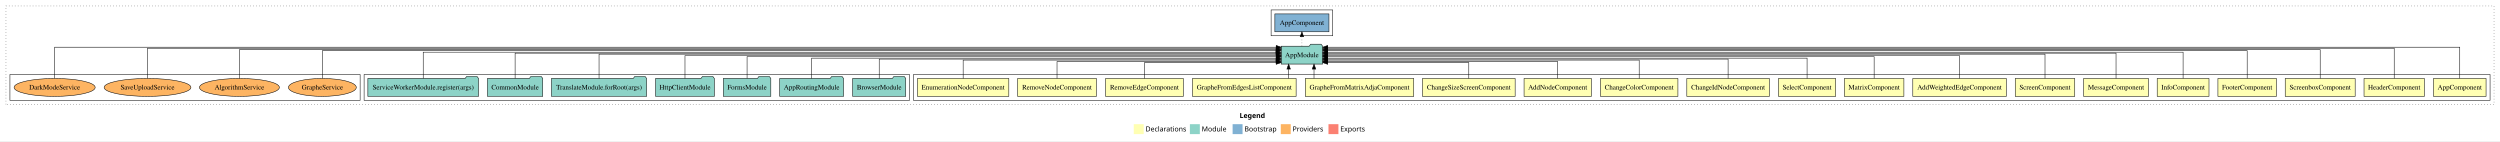
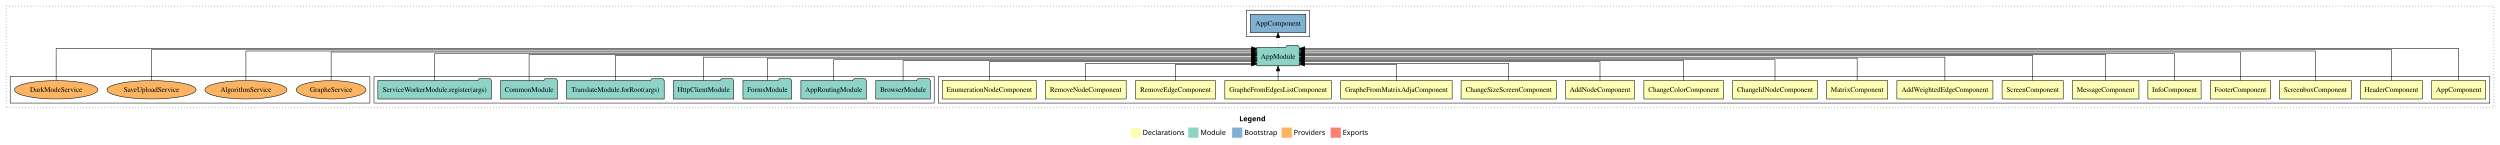
- <svg xmlns="http://www.w3.org/2000/svg" width="5033pt" height="284pt" viewBox="0.00 0.00 5033.00 284.00">
+ <svg xmlns="http://www.w3.org/2000/svg" width="4900pt" height="284pt" viewBox="0.00 0.00 4900.00 284.00">
  <g id="graph0" class="graph" transform="scale(1 1) rotate(0) translate(4 280)">
-     <polygon fill="white" stroke="transparent" points="-4,4 -4,-280 5029,-280 5029,4 -4,4" />
-     <text text-anchor="start" x="2491.51" y="-42.4" font-family="Times-12" font-weight="bold" font-size="14.00">Legend</text>
-     <polygon fill="#ffffb3" stroke="transparent" points="2278.5,-10 2278.5,-30 2298.5,-30 2298.5,-10 2278.5,-10" />
-     <text text-anchor="start" x="2302.13" y="-15.4" font-family="Times-12" font-size="14.00">  Declarations</text>
-     <polygon fill="#8dd3c7" stroke="transparent" points="2391.5,-10 2391.5,-30 2411.5,-30 2411.5,-10 2391.5,-10" />
-     <text text-anchor="start" x="2415.23" y="-15.4" font-family="Times-12" font-size="14.00">  Module</text>
-     <polygon fill="#80b1d3" stroke="transparent" points="2477.5,-10 2477.5,-30 2497.5,-30 2497.5,-10 2477.5,-10" />
-     <text text-anchor="start" x="2501.28" y="-15.4" font-family="Times-12" font-size="14.00">  Bootstrap</text>
-     <polygon fill="#fdb462" stroke="transparent" points="2574.5,-10 2574.5,-30 2594.5,-30 2594.5,-10 2574.5,-10" />
-     <text text-anchor="start" x="2598.17" y="-15.4" font-family="Times-12" font-size="14.00">  Providers</text>
-     <polygon fill="#fb8072" stroke="transparent" points="2670.5,-10 2670.5,-30 2690.5,-30 2690.5,-10 2670.5,-10" />
-     <text text-anchor="start" x="2694.23" y="-15.4" font-family="Times-12" font-size="14.00">  Exports</text>
+     <polygon fill="white" stroke="transparent" points="-4,4 -4,-280 4896,-280 4896,4 -4,4" />
+     <text text-anchor="start" x="2425.01" y="-42.4" font-family="Times-12" font-weight="bold" font-size="14.00">Legend</text>
+     <polygon fill="#ffffb3" stroke="transparent" points="2212,-10 2212,-30 2232,-30 2232,-10 2212,-10" />
+     <text text-anchor="start" x="2235.63" y="-15.4" font-family="Times-12" font-size="14.00">  Declarations</text>
+     <polygon fill="#8dd3c7" stroke="transparent" points="2325,-10 2325,-30 2345,-30 2345,-10 2325,-10" />
+     <text text-anchor="start" x="2348.73" y="-15.4" font-family="Times-12" font-size="14.00">  Module</text>
+     <polygon fill="#80b1d3" stroke="transparent" points="2411,-10 2411,-30 2431,-30 2431,-10 2411,-10" />
+     <text text-anchor="start" x="2434.78" y="-15.4" font-family="Times-12" font-size="14.00">  Bootstrap</text>
+     <polygon fill="#fdb462" stroke="transparent" points="2508,-10 2508,-30 2528,-30 2528,-10 2508,-10" />
+     <text text-anchor="start" x="2531.67" y="-15.4" font-family="Times-12" font-size="14.00">  Providers</text>
+     <polygon fill="#fb8072" stroke="transparent" points="2604,-10 2604,-30 2624,-30 2624,-10 2604,-10" />
+     <text text-anchor="start" x="2627.73" y="-15.4" font-family="Times-12" font-size="14.00">  Exports</text>
    <g id="clust1" class="cluster">
-       <polygon fill="none" stroke="black" stroke-dasharray="1,5" points="8,-70 8,-268 5017,-268 5017,-70 8,-70" />
+       <polygon fill="none" stroke="black" stroke-dasharray="1,5" points="8,-70 8,-268 4884,-268 4884,-70 8,-70" />
    </g>
    <g id="clust2" class="cluster">
-       <polygon fill="none" stroke="black" points="1835,-78 1835,-130 5009,-130 5009,-78 1835,-78" />
-     </g>
-     <g id="clust22" class="cluster">
+       <polygon fill="none" stroke="black" points="1835,-78 1835,-130 4876,-130 4876,-78 1835,-78" />
+     </g>
+     <g id="clust21" class="cluster">
      <polygon fill="none" stroke="black" points="729,-78 729,-130 1827,-130 1827,-78 729,-78" />
    </g>
+     <g id="clust23" class="cluster">
+       <polygon fill="none" stroke="black" points="2439,-208 2439,-260 2563,-260 2563,-208 2439,-208" />
+     </g>
    <g id="clust24" class="cluster">
-       <polygon fill="none" stroke="black" points="2555,-208 2555,-260 2679,-260 2679,-208 2555,-208" />
-     </g>
-     <g id="clust25" class="cluster">
      <polygon fill="none" stroke="black" points="16,-78 16,-130 721,-130 721,-78 16,-78" />
    </g>
    <g id="node1" class="node">
-       <polygon fill="#ffffb3" stroke="black" points="5000.94,-122 4895.06,-122 4895.06,-86 5000.94,-86 5000.94,-122" />
-       <text text-anchor="middle" x="4948" y="-99.8" font-family="Times,serif" font-size="14.00">AppComponent</text>
-     </g>
-     <g id="node20" class="node">
-       <polygon fill="#8dd3c7" stroke="black" points="2658.66,-187 2655.66,-191 2634.66,-191 2631.66,-187 2575.34,-187 2575.34,-151 2658.66,-151 2658.66,-187" />
-       <text text-anchor="middle" x="2617" y="-164.8" font-family="Times,serif" font-size="14.00">AppModule</text>
+       <polygon fill="#ffffb3" stroke="black" points="4867.94,-122 4762.06,-122 4762.06,-86 4867.94,-86 4867.94,-122" />
+       <text text-anchor="middle" x="4815" y="-99.8" font-family="Times,serif" font-size="14.00">AppComponent</text>
+     </g>
+     <g id="node19" class="node">
+       <polygon fill="#8dd3c7" stroke="black" points="2542.66,-187 2539.66,-191 2518.66,-191 2515.66,-187 2459.34,-187 2459.34,-151 2542.66,-151 2542.66,-187" />
+       <text text-anchor="middle" x="2501" y="-164.8" font-family="Times,serif" font-size="14.00">AppModule</text>
    </g>
    <g id="edge1" class="edge">
-       <path fill="none" stroke="black" d="M4948,-122.38C4948,-146.28 4948,-185 4948,-185 4948,-185 2668.95,-185 2668.95,-185" />
-       <polygon fill="black" stroke="black" points="2668.95,-181.5 2658.95,-185 2668.95,-188.5 2668.95,-181.5" />
+       <path fill="none" stroke="black" d="M4815,-122.38C4815,-146.28 4815,-185 4815,-185 4815,-185 2553.14,-185 2553.14,-185" />
+       <polygon fill="black" stroke="black" points="2553.14,-181.5 2543.14,-185 2553.14,-188.5 2553.14,-181.5" />
    </g>
    <g id="node2" class="node">
-       <polygon fill="#ffffb3" stroke="black" points="4876.74,-122 4755.26,-122 4755.26,-86 4876.74,-86 4876.74,-122" />
-       <text text-anchor="middle" x="4816" y="-99.8" font-family="Times,serif" font-size="14.00">HeaderComponent</text>
+       <polygon fill="#ffffb3" stroke="black" points="4743.74,-122 4622.26,-122 4622.26,-86 4743.74,-86 4743.74,-122" />
+       <text text-anchor="middle" x="4683" y="-99.8" font-family="Times,serif" font-size="14.00">HeaderComponent</text>
    </g>
    <g id="edge2" class="edge">
-       <path fill="none" stroke="black" d="M4816,-122.32C4816,-145.66 4816,-183 4816,-183 4816,-183 2668.96,-183 2668.96,-183" />
-       <polygon fill="black" stroke="black" points="2668.96,-179.5 2658.96,-183 2668.96,-186.5 2668.96,-179.5" />
+       <path fill="none" stroke="black" d="M4683,-122.32C4683,-145.66 4683,-183 4683,-183 4683,-183 2553.12,-183 2553.12,-183" />
+       <polygon fill="black" stroke="black" points="2553.12,-179.5 2543.12,-183 2553.12,-186.5 2553.12,-179.5" />
    </g>
    <g id="node3" class="node">
-       <polygon fill="#ffffb3" stroke="black" points="4737.42,-122 4596.58,-122 4596.58,-86 4737.42,-86 4737.42,-122" />
-       <text text-anchor="middle" x="4667" y="-99.8" font-family="Times,serif" font-size="14.00">ScreenboxComponent</text>
+       <polygon fill="#ffffb3" stroke="black" points="4604.42,-122 4463.58,-122 4463.58,-86 4604.42,-86 4604.42,-122" />
+       <text text-anchor="middle" x="4534" y="-99.8" font-family="Times,serif" font-size="14.00">ScreenboxComponent</text>
    </g>
    <g id="edge3" class="edge">
-       <path fill="none" stroke="black" d="M4667,-122.01C4667,-144.49 4667,-180 4667,-180 4667,-180 2668.88,-180 2668.88,-180" />
-       <polygon fill="black" stroke="black" points="2668.88,-176.5 2658.88,-180 2668.88,-183.5 2668.88,-176.5" />
+       <path fill="none" stroke="black" d="M4534,-122.01C4534,-144.49 4534,-180 4534,-180 4534,-180 2553,-180 2553,-180" />
+       <polygon fill="black" stroke="black" points="2553,-176.5 2543,-180 2553,-183.5 2553,-176.5" />
    </g>
    <g id="node4" class="node">
-       <polygon fill="#ffffb3" stroke="black" points="4578.88,-122 4461.12,-122 4461.12,-86 4578.88,-86 4578.88,-122" />
-       <text text-anchor="middle" x="4520" y="-99.8" font-family="Times,serif" font-size="14.00">FooterComponent</text>
+       <polygon fill="#ffffb3" stroke="black" points="4445.88,-122 4328.12,-122 4328.12,-86 4445.88,-86 4445.88,-122" />
+       <text text-anchor="middle" x="4387" y="-99.8" font-family="Times,serif" font-size="14.00">FooterComponent</text>
    </g>
    <g id="edge4" class="edge">
-       <path fill="none" stroke="black" d="M4520,-122.29C4520,-144.21 4520,-178 4520,-178 4520,-178 2668.96,-178 2668.96,-178" />
-       <polygon fill="black" stroke="black" points="2668.96,-174.5 2658.96,-178 2668.96,-181.5 2668.96,-174.5" />
+       <path fill="none" stroke="black" d="M4387,-122.29C4387,-144.21 4387,-178 4387,-178 4387,-178 2553.04,-178 2553.04,-178" />
+       <polygon fill="black" stroke="black" points="2553.04,-174.5 2543.04,-178 2553.04,-181.5 2553.04,-174.5" />
    </g>
    <g id="node5" class="node">
-       <polygon fill="#ffffb3" stroke="black" points="4443.15,-122 4338.85,-122 4338.85,-86 4443.15,-86 4443.15,-122" />
-       <text text-anchor="middle" x="4391" y="-99.8" font-family="Times,serif" font-size="14.00">InfoComponent</text>
+       <polygon fill="#ffffb3" stroke="black" points="4310.15,-122 4205.85,-122 4205.85,-86 4310.15,-86 4310.15,-122" />
+       <text text-anchor="middle" x="4258" y="-99.8" font-family="Times,serif" font-size="14.00">InfoComponent</text>
    </g>
    <g id="edge5" class="edge">
-       <path fill="none" stroke="black" d="M4391,-122.28C4391,-143.32 4391,-175 4391,-175 4391,-175 2668.67,-175 2668.67,-175" />
-       <polygon fill="black" stroke="black" points="2668.67,-171.5 2658.67,-175 2668.67,-178.5 2668.67,-171.5" />
+       <path fill="none" stroke="black" d="M4258,-122.28C4258,-143.32 4258,-175 4258,-175 4258,-175 2552.7,-175 2552.7,-175" />
+       <polygon fill="black" stroke="black" points="2552.7,-171.5 2542.7,-175 2552.7,-178.5 2552.7,-171.5" />
    </g>
    <g id="node6" class="node">
-       <polygon fill="#ffffb3" stroke="black" points="4321.31,-122 4190.69,-122 4190.69,-86 4321.31,-86 4321.31,-122" />
-       <text text-anchor="middle" x="4256" y="-99.8" font-family="Times,serif" font-size="14.00">MessageComponent</text>
+       <polygon fill="#ffffb3" stroke="black" points="4188.31,-122 4057.69,-122 4057.69,-86 4188.31,-86 4188.31,-122" />
+       <text text-anchor="middle" x="4123" y="-99.8" font-family="Times,serif" font-size="14.00">MessageComponent</text>
    </g>
    <g id="edge6" class="edge">
-       <path fill="none" stroke="black" d="M4256,-122.13C4256,-142.57 4256,-173 4256,-173 4256,-173 2668.75,-173 2668.75,-173" />
-       <polygon fill="black" stroke="black" points="2668.75,-169.5 2658.75,-173 2668.75,-176.5 2668.75,-169.5" />
+       <path fill="none" stroke="black" d="M4123,-122.13C4123,-142.57 4123,-173 4123,-173 4123,-173 2552.72,-173 2552.72,-173" />
+       <polygon fill="black" stroke="black" points="2552.72,-169.5 2542.72,-173 2552.72,-176.5 2552.72,-169.5" />
    </g>
    <g id="node7" class="node">
-       <polygon fill="#ffffb3" stroke="black" points="4172.92,-122 4053.08,-122 4053.08,-86 4172.92,-86 4172.92,-122" />
-       <text text-anchor="middle" x="4113" y="-99.8" font-family="Times,serif" font-size="14.00">ScreenComponent</text>
+       <polygon fill="#ffffb3" stroke="black" points="4039.92,-122 3920.08,-122 3920.08,-86 4039.92,-86 4039.92,-122" />
+       <text text-anchor="middle" x="3980" y="-99.8" font-family="Times,serif" font-size="14.00">ScreenComponent</text>
    </g>
    <g id="edge7" class="edge">
-       <path fill="none" stroke="black" d="M4113,-122.31C4113,-142.15 4113,-171 4113,-171 4113,-171 2668.97,-171 2668.97,-171" />
-       <polygon fill="black" stroke="black" points="2668.97,-167.5 2658.97,-171 2668.97,-174.5 2668.97,-167.5" />
+       <path fill="none" stroke="black" d="M3980,-122.31C3980,-142.15 3980,-171 3980,-171 3980,-171 2552.88,-171 2552.88,-171" />
+       <polygon fill="black" stroke="black" points="2552.88,-167.5 2542.88,-171 2552.88,-174.5 2552.88,-167.5" />
    </g>
    <g id="node8" class="node">
-       <polygon fill="#ffffb3" stroke="black" points="4035.13,-122 3846.87,-122 3846.87,-86 4035.13,-86 4035.13,-122" />
-       <text text-anchor="middle" x="3941" y="-99.8" font-family="Times,serif" font-size="14.00">AddWeightedEdgeComponent</text>
+       <polygon fill="#ffffb3" stroke="black" points="3902.13,-122 3713.87,-122 3713.87,-86 3902.13,-86 3902.13,-122" />
+       <text text-anchor="middle" x="3808" y="-99.8" font-family="Times,serif" font-size="14.00">AddWeightedEdgeComponent</text>
    </g>
    <g id="edge8" class="edge">
-       <path fill="none" stroke="black" d="M3941,-122.17C3941,-141.09 3941,-168 3941,-168 3941,-168 2668.81,-168 2668.81,-168" />
-       <polygon fill="black" stroke="black" points="2668.81,-164.5 2658.81,-168 2668.81,-171.5 2668.81,-164.5" />
+       <path fill="none" stroke="black" d="M3808,-122.17C3808,-141.09 3808,-168 3808,-168 3808,-168 2553.01,-168 2553.01,-168" />
+       <polygon fill="black" stroke="black" points="2553.01,-164.5 2543.01,-168 2553.01,-171.5 2553.01,-164.5" />
    </g>
    <g id="node9" class="node">
-       <polygon fill="#ffffb3" stroke="black" points="3828.93,-122 3709.07,-122 3709.07,-86 3828.93,-86 3828.93,-122" />
-       <text text-anchor="middle" x="3769" y="-99.8" font-family="Times,serif" font-size="14.00">MatrixComponent</text>
+       <polygon fill="#ffffb3" stroke="black" points="3695.93,-122 3576.07,-122 3576.07,-86 3695.93,-86 3695.93,-122" />
+       <text text-anchor="middle" x="3636" y="-99.8" font-family="Times,serif" font-size="14.00">MatrixComponent</text>
    </g>
    <g id="edge9" class="edge">
-       <path fill="none" stroke="black" d="M3769,-122.27C3769,-140.56 3769,-166 3769,-166 3769,-166 2668.68,-166 2668.68,-166" />
-       <polygon fill="black" stroke="black" points="2668.68,-162.5 2658.68,-166 2668.68,-169.5 2668.68,-162.5" />
+       <path fill="none" stroke="black" d="M3636,-122.27C3636,-140.56 3636,-166 3636,-166 3636,-166 2552.74,-166 2552.74,-166" />
+       <polygon fill="black" stroke="black" points="2552.74,-162.5 2542.74,-166 2552.74,-169.5 2552.74,-162.5" />
    </g>
    <g id="node10" class="node">
-       <polygon fill="#ffffb3" stroke="black" points="3691.54,-122 3576.46,-122 3576.46,-86 3691.54,-86 3691.54,-122" />
-       <text text-anchor="middle" x="3634" y="-99.8" font-family="Times,serif" font-size="14.00">SelectComponent</text>
-     </g>
-     <g id="edge10" class="edge">
-       <path fill="none" stroke="black" d="M3634,-122.02C3634,-139.37 3634,-163 3634,-163 3634,-163 2668.76,-163 2668.76,-163" />
-       <polygon fill="black" stroke="black" points="2668.76,-159.5 2658.76,-163 2668.76,-166.5 2668.76,-159.5" />
-     </g>
-     <g id="node11" class="node">
      <polygon fill="#ffffb3" stroke="black" points="3558.08,-122 3391.92,-122 3391.92,-86 3558.08,-86 3558.08,-122" />
      <text text-anchor="middle" x="3475" y="-99.8" font-family="Times,serif" font-size="14.00">ChangeIdNodeComponent</text>
    </g>
-     <g id="edge11" class="edge">
-       <path fill="none" stroke="black" d="M3475,-122.04C3475,-138.73 3475,-161 3475,-161 3475,-161 2668.67,-161 2668.67,-161" />
-       <polygon fill="black" stroke="black" points="2668.67,-157.5 2658.67,-161 2668.67,-164.5 2668.67,-157.5" />
-     </g>
-     <g id="node12" class="node">
+     <g id="edge10" class="edge">
+       <path fill="none" stroke="black" d="M3475,-122.02C3475,-139.37 3475,-163 3475,-163 3475,-163 2552.85,-163 2552.85,-163" />
+       <polygon fill="black" stroke="black" points="2552.85,-159.5 2542.85,-163 2552.85,-166.5 2552.85,-159.5" />
+     </g>
+     <g id="node11" class="node">
      <polygon fill="#ffffb3" stroke="black" points="3373.99,-122 3218.01,-122 3218.01,-86 3373.99,-86 3373.99,-122" />
      <text text-anchor="middle" x="3296" y="-99.8" font-family="Times,serif" font-size="14.00">ChangeColorComponent</text>
    </g>
-     <g id="edge12" class="edge">
-       <path fill="none" stroke="black" d="M3296,-122.01C3296,-138.05 3296,-159 3296,-159 3296,-159 2668.71,-159 2668.71,-159" />
-       <polygon fill="black" stroke="black" points="2668.71,-155.5 2658.71,-159 2668.71,-162.5 2668.71,-155.5" />
-     </g>
-     <g id="node13" class="node">
+     <g id="edge11" class="edge">
+       <path fill="none" stroke="black" d="M3296,-122.04C3296,-138.73 3296,-161 3296,-161 3296,-161 2552.9,-161 2552.9,-161" />
+       <polygon fill="black" stroke="black" points="2552.9,-157.5 2542.9,-161 2552.9,-164.5 2552.9,-157.5" />
+     </g>
+     <g id="node12" class="node">
      <polygon fill="#ffffb3" stroke="black" points="3199.76,-122 3064.24,-122 3064.24,-86 3199.76,-86 3199.76,-122" />
      <text text-anchor="middle" x="3132" y="-99.8" font-family="Times,serif" font-size="14.00">AddNodeComponent</text>
    </g>
-     <g id="edge13" class="edge">
-       <path fill="none" stroke="black" d="M3132,-122.19C3132,-137.18 3132,-156 3132,-156 3132,-156 2668.71,-156 2668.71,-156" />
-       <polygon fill="black" stroke="black" points="2668.71,-152.5 2658.71,-156 2668.71,-159.5 2668.71,-152.5" />
-     </g>
-     <g id="node14" class="node">
+     <g id="edge12" class="edge">
+       <path fill="none" stroke="black" d="M3132,-122.01C3132,-138.05 3132,-159 3132,-159 3132,-159 2552.89,-159 2552.89,-159" />
+       <polygon fill="black" stroke="black" points="2552.89,-155.5 2542.89,-159 2552.89,-162.5 2552.89,-155.5" />
+     </g>
+     <g id="node13" class="node">
      <polygon fill="#ffffb3" stroke="black" points="3046.29,-122 2859.71,-122 2859.71,-86 3046.29,-86 3046.29,-122" />
      <text text-anchor="middle" x="2953" y="-99.8" font-family="Times,serif" font-size="14.00">ChangeSizeScreenComponent</text>
    </g>
-     <g id="edge14" class="edge">
-       <path fill="none" stroke="black" d="M2953,-122.05C2953,-136.37 2953,-154 2953,-154 2953,-154 2668.88,-154 2668.88,-154" />
-       <polygon fill="black" stroke="black" points="2668.88,-150.5 2658.88,-154 2668.88,-157.5 2668.88,-150.5" />
-     </g>
-     <g id="node15" class="node">
+     <g id="edge13" class="edge">
+       <path fill="none" stroke="black" d="M2953,-122.19C2953,-137.18 2953,-156 2953,-156 2953,-156 2552.71,-156 2552.71,-156" />
+       <polygon fill="black" stroke="black" points="2552.71,-152.5 2542.71,-156 2552.71,-159.5 2552.71,-152.5" />
+     </g>
+     <g id="node14" class="node">
      <polygon fill="#ffffb3" stroke="black" points="2842.18,-122 2623.82,-122 2623.82,-86 2842.18,-86 2842.18,-122" />
      <text text-anchor="middle" x="2733" y="-99.8" font-family="Times,serif" font-size="14.00">GrapheFromMatrixAdjaComponent</text>
    </g>
-     <g id="edge15" class="edge">
-       <path fill="none" stroke="black" d="M2641.37,-122.11C2641.37,-122.11 2641.37,-140.99 2641.37,-140.99" />
-       <polygon fill="black" stroke="black" points="2637.87,-140.99 2641.37,-150.99 2644.87,-140.99 2637.87,-140.99" />
-     </g>
-     <g id="node16" class="node">
+     <g id="edge14" class="edge">
+       <path fill="none" stroke="black" d="M2733,-122.05C2733,-136.37 2733,-154 2733,-154 2733,-154 2552.74,-154 2552.74,-154" />
+       <polygon fill="black" stroke="black" points="2552.74,-150.5 2542.74,-154 2552.74,-157.5 2552.74,-150.5" />
+     </g>
+     <g id="node15" class="node">
      <polygon fill="#ffffb3" stroke="black" points="2605.35,-122 2396.65,-122 2396.65,-86 2605.35,-86 2605.35,-122" />
      <text text-anchor="middle" x="2501" y="-99.8" font-family="Times,serif" font-size="14.00">GrapheFromEdgesListComponent</text>
    </g>
-     <g id="edge16" class="edge">
-       <path fill="none" stroke="black" d="M2590.3,-122.11C2590.3,-122.11 2590.3,-140.99 2590.3,-140.99" />
-       <polygon fill="black" stroke="black" points="2586.8,-140.99 2590.3,-150.99 2593.8,-140.99 2586.8,-140.99" />
-     </g>
-     <g id="node17" class="node">
+     <g id="edge15" class="edge">
+       <path fill="none" stroke="black" d="M2501,-122.11C2501,-122.11 2501,-140.99 2501,-140.99" />
+       <polygon fill="black" stroke="black" points="2497.5,-140.99 2501,-150.99 2504.5,-140.99 2497.5,-140.99" />
+     </g>
+     <g id="node16" class="node">
      <polygon fill="#ffffb3" stroke="black" points="2378.26,-122 2221.74,-122 2221.74,-86 2378.26,-86 2378.26,-122" />
      <text text-anchor="middle" x="2300" y="-99.8" font-family="Times,serif" font-size="14.00">RemoveEdgeComponent</text>
    </g>
-     <g id="edge17" class="edge">
-       <path fill="none" stroke="black" d="M2300,-122.05C2300,-136.37 2300,-154 2300,-154 2300,-154 2565.23,-154 2565.23,-154" />
-       <polygon fill="black" stroke="black" points="2565.23,-157.5 2575.23,-154 2565.23,-150.5 2565.23,-157.5" />
-     </g>
-     <g id="node18" class="node">
+     <g id="edge16" class="edge">
+       <path fill="none" stroke="black" d="M2300,-122.05C2300,-136.37 2300,-154 2300,-154 2300,-154 2448.86,-154 2448.86,-154" />
+       <polygon fill="black" stroke="black" points="2448.86,-157.5 2458.86,-154 2448.86,-150.5 2448.86,-157.5" />
+     </g>
+     <g id="node17" class="node">
      <polygon fill="#ffffb3" stroke="black" points="2203.31,-122 2044.69,-122 2044.69,-86 2203.31,-86 2203.31,-122" />
      <text text-anchor="middle" x="2124" y="-99.8" font-family="Times,serif" font-size="14.00">RemoveNodeComponent</text>
    </g>
-     <g id="edge18" class="edge">
-       <path fill="none" stroke="black" d="M2124,-122.19C2124,-137.18 2124,-156 2124,-156 2124,-156 2564.97,-156 2564.97,-156" />
-       <polygon fill="black" stroke="black" points="2564.97,-159.5 2574.97,-156 2564.97,-152.5 2564.97,-159.5" />
-     </g>
-     <g id="node19" class="node">
+     <g id="edge17" class="edge">
+       <path fill="none" stroke="black" d="M2124,-122.19C2124,-137.18 2124,-156 2124,-156 2124,-156 2449.21,-156 2449.21,-156" />
+       <polygon fill="black" stroke="black" points="2449.21,-159.5 2459.21,-156 2449.21,-152.5 2449.21,-159.5" />
+     </g>
+     <g id="node18" class="node">
      <polygon fill="#ffffb3" stroke="black" points="2026.97,-122 1843.03,-122 1843.03,-86 2026.97,-86 2026.97,-122" />
      <text text-anchor="middle" x="1935" y="-99.8" font-family="Times,serif" font-size="14.00">EnumerationNodeComponent</text>
    </g>
-     <g id="edge19" class="edge">
-       <path fill="none" stroke="black" d="M1935,-122.01C1935,-138.05 1935,-159 1935,-159 1935,-159 2565.11,-159 2565.11,-159" />
-       <polygon fill="black" stroke="black" points="2565.11,-162.5 2575.11,-159 2565.11,-155.5 2565.11,-162.5" />
-     </g>
-     <g id="node28" class="node">
-       <polygon fill="#80b1d3" stroke="black" points="2671.44,-252 2562.56,-252 2562.56,-216 2671.44,-216 2671.44,-252" />
-       <text text-anchor="middle" x="2617" y="-229.8" font-family="Times,serif" font-size="14.00">AppComponent </text>
-     </g>
-     <g id="edge27" class="edge">
-       <path fill="none" stroke="black" stroke-dasharray="1,5" d="M2617,-187.11C2617,-187.11 2617,-205.99 2617,-205.99" />
-       <polygon fill="black" stroke="black" points="2613.5,-205.99 2617,-215.99 2620.5,-205.99 2613.5,-205.99" />
-     </g>
-     <g id="node21" class="node">
+     <g id="edge18" class="edge">
+       <path fill="none" stroke="black" d="M1935,-122.01C1935,-138.05 1935,-159 1935,-159 1935,-159 2448.92,-159 2448.92,-159" />
+       <polygon fill="black" stroke="black" points="2448.92,-162.5 2458.92,-159 2448.92,-155.5 2448.92,-162.5" />
+     </g>
+     <g id="node27" class="node">
+       <polygon fill="#80b1d3" stroke="black" points="2555.44,-252 2446.56,-252 2446.56,-216 2555.44,-216 2555.44,-252" />
+       <text text-anchor="middle" x="2501" y="-229.8" font-family="Times,serif" font-size="14.00">AppComponent </text>
+     </g>
+     <g id="edge26" class="edge">
+       <path fill="none" stroke="black" stroke-dasharray="1,5" d="M2501,-187.11C2501,-187.11 2501,-205.99 2501,-205.99" />
+       <polygon fill="black" stroke="black" points="2497.5,-205.99 2501,-215.99 2504.5,-205.99 2497.5,-205.99" />
+     </g>
+     <g id="node20" class="node">
      <polygon fill="#8dd3c7" stroke="black" points="1819.47,-122 1816.47,-126 1795.47,-126 1792.47,-122 1712.53,-122 1712.53,-86 1819.47,-86 1819.47,-122" />
      <text text-anchor="middle" x="1766" y="-99.8" font-family="Times,serif" font-size="14.00">BrowserModule</text>
    </g>
-     <g id="edge20" class="edge">
-       <path fill="none" stroke="black" d="M1766,-122.04C1766,-138.73 1766,-161 1766,-161 1766,-161 2565.09,-161 2565.09,-161" />
-       <polygon fill="black" stroke="black" points="2565.09,-164.5 2575.09,-161 2565.09,-157.5 2565.09,-164.5" />
-     </g>
-     <g id="node22" class="node">
+     <g id="edge19" class="edge">
+       <path fill="none" stroke="black" d="M1766,-122.04C1766,-138.73 1766,-161 1766,-161 1766,-161 2449.11,-161 2449.11,-161" />
+       <polygon fill="black" stroke="black" points="2449.11,-164.5 2459.11,-161 2449.11,-157.5 2449.11,-164.5" />
+     </g>
+     <g id="node21" class="node">
      <polygon fill="#8dd3c7" stroke="black" points="1694.27,-122 1691.27,-126 1670.27,-126 1667.27,-122 1565.73,-122 1565.73,-86 1694.27,-86 1694.27,-122" />
      <text text-anchor="middle" x="1630" y="-99.8" font-family="Times,serif" font-size="14.00">AppRoutingModule</text>
    </g>
-     <g id="edge21" class="edge">
-       <path fill="none" stroke="black" d="M1630,-122.02C1630,-139.37 1630,-163 1630,-163 1630,-163 2565.22,-163 2565.22,-163" />
-       <polygon fill="black" stroke="black" points="2565.22,-166.5 2575.22,-163 2565.22,-159.5 2565.22,-166.5" />
-     </g>
-     <g id="node23" class="node">
+     <g id="edge20" class="edge">
+       <path fill="none" stroke="black" d="M1630,-122.02C1630,-139.37 1630,-163 1630,-163 1630,-163 2449.28,-163 2449.28,-163" />
+       <polygon fill="black" stroke="black" points="2449.28,-166.5 2459.28,-163 2449.28,-159.5 2449.28,-166.5" />
+     </g>
+     <g id="node22" class="node">
      <polygon fill="#8dd3c7" stroke="black" points="1547.83,-122 1544.83,-126 1523.83,-126 1520.83,-122 1452.17,-122 1452.17,-86 1547.83,-86 1547.83,-122" />
      <text text-anchor="middle" x="1500" y="-99.8" font-family="Times,serif" font-size="14.00">FormsModule</text>
    </g>
-     <g id="edge22" class="edge">
-       <path fill="none" stroke="black" d="M1500,-122.27C1500,-140.56 1500,-166 1500,-166 1500,-166 2565.25,-166 2565.25,-166" />
-       <polygon fill="black" stroke="black" points="2565.25,-169.5 2575.25,-166 2565.25,-162.5 2565.25,-169.5" />
-     </g>
-     <g id="node24" class="node">
+     <g id="edge21" class="edge">
+       <path fill="none" stroke="black" d="M1500,-122.27C1500,-140.56 1500,-166 1500,-166 1500,-166 2449.26,-166 2449.26,-166" />
+       <polygon fill="black" stroke="black" points="2449.26,-169.5 2459.26,-166 2449.26,-162.5 2449.26,-169.5" />
+     </g>
+     <g id="node23" class="node">
      <polygon fill="#8dd3c7" stroke="black" points="1434.16,-122 1431.16,-126 1410.16,-126 1407.16,-122 1315.84,-122 1315.84,-86 1434.16,-86 1434.16,-122" />
      <text text-anchor="middle" x="1375" y="-99.8" font-family="Times,serif" font-size="14.00">HttpClientModule</text>
    </g>
-     <g id="edge23" class="edge">
-       <path fill="none" stroke="black" d="M1375,-122.17C1375,-141.09 1375,-168 1375,-168 1375,-168 2565.32,-168 2565.32,-168" />
-       <polygon fill="black" stroke="black" points="2565.32,-171.5 2575.32,-168 2565.32,-164.5 2565.32,-171.5" />
-     </g>
-     <g id="node25" class="node">
+     <g id="edge22" class="edge">
+       <path fill="none" stroke="black" d="M1375,-122.17C1375,-141.09 1375,-168 1375,-168 1375,-168 2449.25,-168 2449.25,-168" />
+       <polygon fill="black" stroke="black" points="2449.25,-171.5 2459.25,-168 2449.25,-164.5 2449.25,-171.5" />
+     </g>
+     <g id="node24" class="node">
      <polygon fill="#8dd3c7" stroke="black" points="1297.82,-122 1294.82,-126 1273.82,-126 1270.82,-122 1106.18,-122 1106.18,-86 1297.82,-86 1297.82,-122" />
      <text text-anchor="middle" x="1202" y="-99.8" font-family="Times,serif" font-size="14.00">TranslateModule.forRoot(args)</text>
    </g>
-     <g id="edge24" class="edge">
-       <path fill="none" stroke="black" d="M1202,-122.31C1202,-142.15 1202,-171 1202,-171 1202,-171 2565.04,-171 2565.04,-171" />
-       <polygon fill="black" stroke="black" points="2565.04,-174.5 2575.04,-171 2565.04,-167.5 2565.04,-174.5" />
-     </g>
-     <g id="node26" class="node">
+     <g id="edge23" class="edge">
+       <path fill="none" stroke="black" d="M1202,-122.31C1202,-142.15 1202,-171 1202,-171 1202,-171 2449.25,-171 2449.25,-171" />
+       <polygon fill="black" stroke="black" points="2449.25,-174.5 2459.25,-171 2449.25,-167.5 2449.25,-174.5" />
+     </g>
+     <g id="node25" class="node">
      <polygon fill="#8dd3c7" stroke="black" points="1088.67,-122 1085.67,-126 1064.67,-126 1061.67,-122 977.33,-122 977.33,-86 1088.67,-86 1088.67,-122" />
      <text text-anchor="middle" x="1033" y="-99.8" font-family="Times,serif" font-size="14.00">CommonModule</text>
    </g>
-     <g id="edge25" class="edge">
-       <path fill="none" stroke="black" d="M1033,-122.13C1033,-142.57 1033,-173 1033,-173 1033,-173 2565.04,-173 2565.04,-173" />
-       <polygon fill="black" stroke="black" points="2565.04,-176.5 2575.04,-173 2565.04,-169.5 2565.04,-176.5" />
-     </g>
-     <g id="node27" class="node">
+     <g id="edge24" class="edge">
+       <path fill="none" stroke="black" d="M1033,-122.13C1033,-142.57 1033,-173 1033,-173 1033,-173 2449.04,-173 2449.04,-173" />
+       <polygon fill="black" stroke="black" points="2449.04,-176.5 2459.04,-173 2449.04,-169.5 2449.04,-176.5" />
+     </g>
+     <g id="node26" class="node">
      <polygon fill="#8dd3c7" stroke="black" points="959.4,-122 956.4,-126 935.4,-126 932.4,-122 736.6,-122 736.6,-86 959.4,-86 959.4,-122" />
      <text text-anchor="middle" x="848" y="-99.8" font-family="Times,serif" font-size="14.00">ServiceWorkerModule.register(args)</text>
    </g>
-     <g id="edge26" class="edge">
-       <path fill="none" stroke="black" d="M848,-122.28C848,-143.32 848,-175 848,-175 848,-175 2565.02,-175 2565.02,-175" />
-       <polygon fill="black" stroke="black" points="2565.02,-178.5 2575.02,-175 2565.02,-171.5 2565.02,-178.5" />
-     </g>
-     <g id="node29" class="node">
+     <g id="edge25" class="edge">
+       <path fill="none" stroke="black" d="M848,-122.28C848,-143.32 848,-175 848,-175 848,-175 2449.31,-175 2449.31,-175" />
+       <polygon fill="black" stroke="black" points="2449.31,-178.5 2459.31,-175 2449.31,-171.5 2449.31,-178.5" />
+     </g>
+     <g id="node28" class="node">
      <ellipse fill="#fdb462" stroke="black" cx="645" cy="-104" rx="68.32" ry="18" />
      <text text-anchor="middle" x="645" y="-99.8" font-family="Times,serif" font-size="14.00">GrapheService</text>
    </g>
-     <g id="edge28" class="edge">
-       <path fill="none" stroke="black" d="M645,-122.29C645,-144.21 645,-178 645,-178 645,-178 2564.9,-178 2564.9,-178" />
-       <polygon fill="black" stroke="black" points="2564.9,-181.5 2574.9,-178 2564.9,-174.5 2564.9,-181.5" />
-     </g>
-     <g id="node30" class="node">
+     <g id="edge27" class="edge">
+       <path fill="none" stroke="black" d="M645,-122.29C645,-144.21 645,-178 645,-178 645,-178 2449.19,-178 2449.19,-178" />
+       <polygon fill="black" stroke="black" points="2449.19,-181.5 2459.19,-178 2449.19,-174.5 2449.19,-181.5" />
+     </g>
+     <g id="node29" class="node">
      <ellipse fill="#fdb462" stroke="black" cx="478" cy="-104" rx="80.45" ry="18" />
      <text text-anchor="middle" x="478" y="-99.8" font-family="Times,serif" font-size="14.00">AlgorithmService</text>
    </g>
-     <g id="edge29" class="edge">
-       <path fill="none" stroke="black" d="M478,-122.01C478,-144.49 478,-180 478,-180 478,-180 2565.23,-180 2565.23,-180" />
-       <polygon fill="black" stroke="black" points="2565.23,-183.5 2575.23,-180 2565.23,-176.5 2565.23,-183.5" />
-     </g>
-     <g id="node31" class="node">
+     <g id="edge28" class="edge">
+       <path fill="none" stroke="black" d="M478,-122.01C478,-144.49 478,-180 478,-180 478,-180 2449.21,-180 2449.21,-180" />
+       <polygon fill="black" stroke="black" points="2449.21,-183.5 2459.21,-180 2449.21,-176.5 2449.21,-183.5" />
+     </g>
+     <g id="node30" class="node">
      <ellipse fill="#fdb462" stroke="black" cx="293" cy="-104" rx="87.38" ry="18" />
      <text text-anchor="middle" x="293" y="-99.8" font-family="Times,serif" font-size="14.00">SaveUploadService</text>
    </g>
-     <g id="edge30" class="edge">
-       <path fill="none" stroke="black" d="M293,-122.32C293,-145.66 293,-183 293,-183 293,-183 2565.18,-183 2565.18,-183" />
-       <polygon fill="black" stroke="black" points="2565.18,-186.5 2575.18,-183 2565.18,-179.5 2565.18,-186.5" />
-     </g>
-     <g id="node32" class="node">
+     <g id="edge29" class="edge">
+       <path fill="none" stroke="black" d="M293,-122.32C293,-145.66 293,-183 293,-183 293,-183 2448.86,-183 2448.86,-183" />
+       <polygon fill="black" stroke="black" points="2448.86,-186.5 2458.86,-183 2448.86,-179.5 2448.86,-186.5" />
+     </g>
+     <g id="node31" class="node">
      <ellipse fill="#fdb462" stroke="black" cx="106" cy="-104" rx="81.64" ry="18" />
      <text text-anchor="middle" x="106" y="-99.8" font-family="Times,serif" font-size="14.00">DarkModeService</text>
    </g>
-     <g id="edge31" class="edge">
-       <path fill="none" stroke="black" d="M106,-122.38C106,-146.28 106,-185 106,-185 106,-185 2565.25,-185 2565.25,-185" />
-       <polygon fill="black" stroke="black" points="2565.25,-188.5 2575.25,-185 2565.25,-181.5 2565.25,-188.5" />
+     <g id="edge30" class="edge">
+       <path fill="none" stroke="black" d="M106,-122.38C106,-146.28 106,-185 106,-185 106,-185 2449.18,-185 2449.18,-185" />
+       <polygon fill="black" stroke="black" points="2449.18,-188.5 2459.18,-185 2449.18,-181.5 2449.18,-188.5" />
    </g>
  </g>
</svg>
